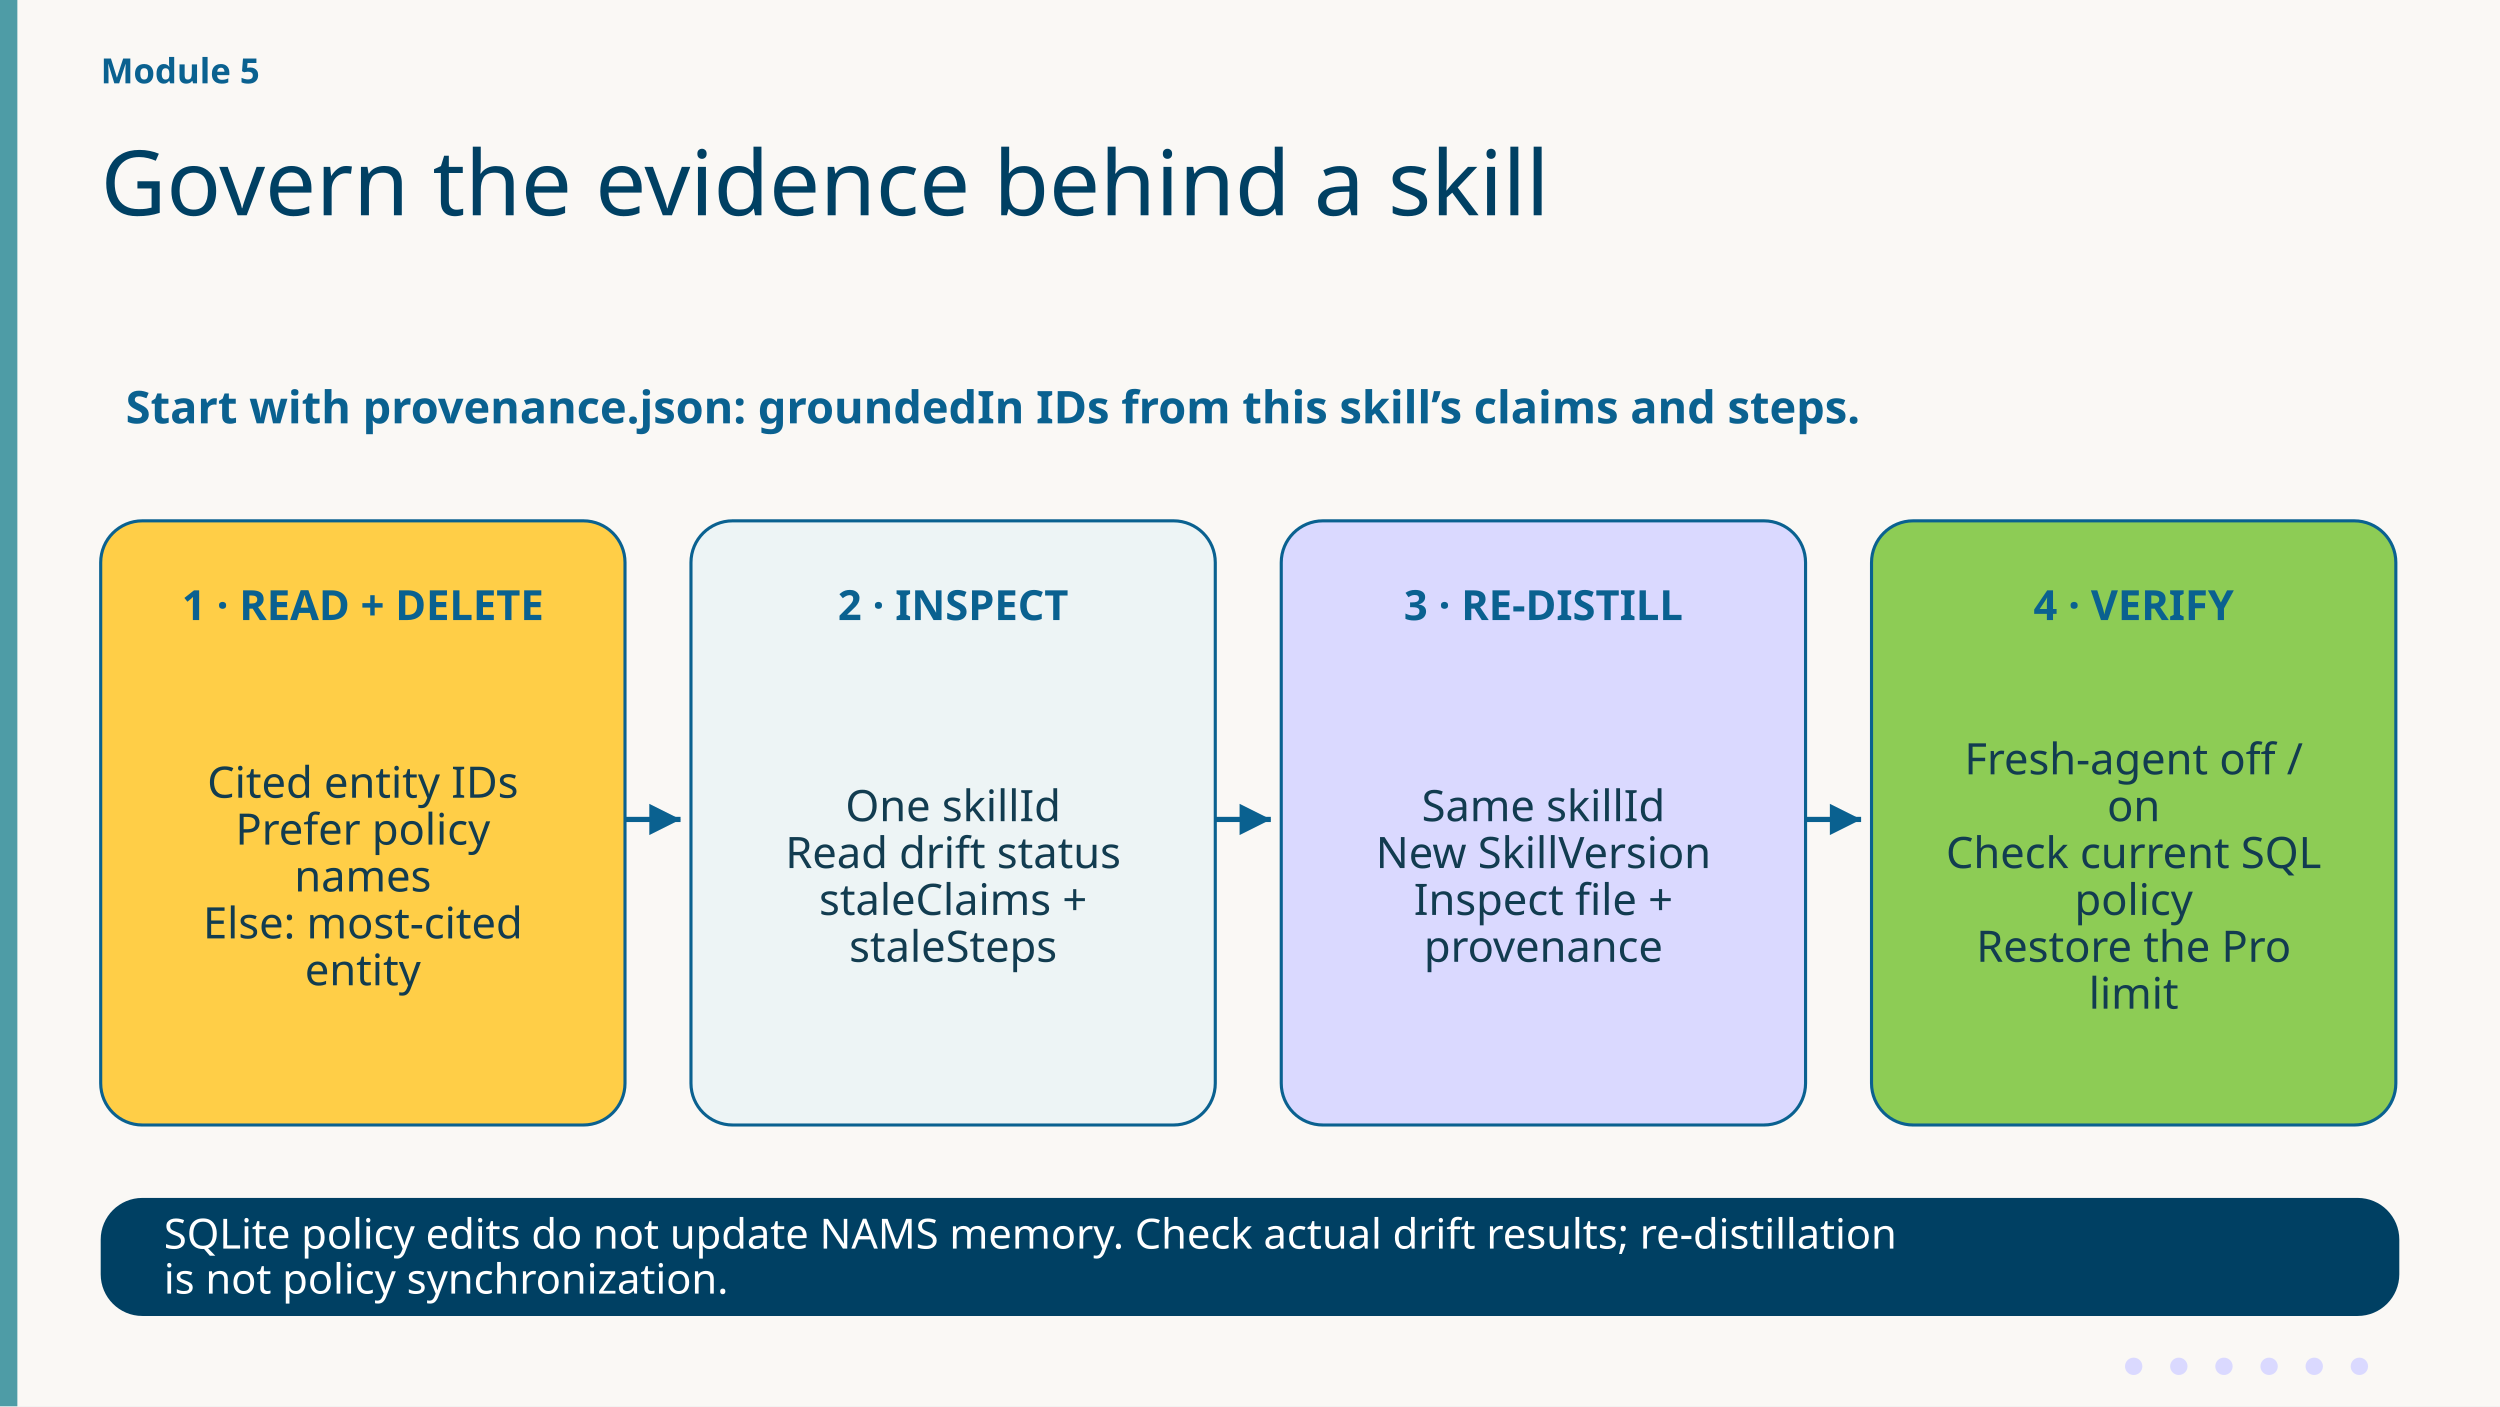
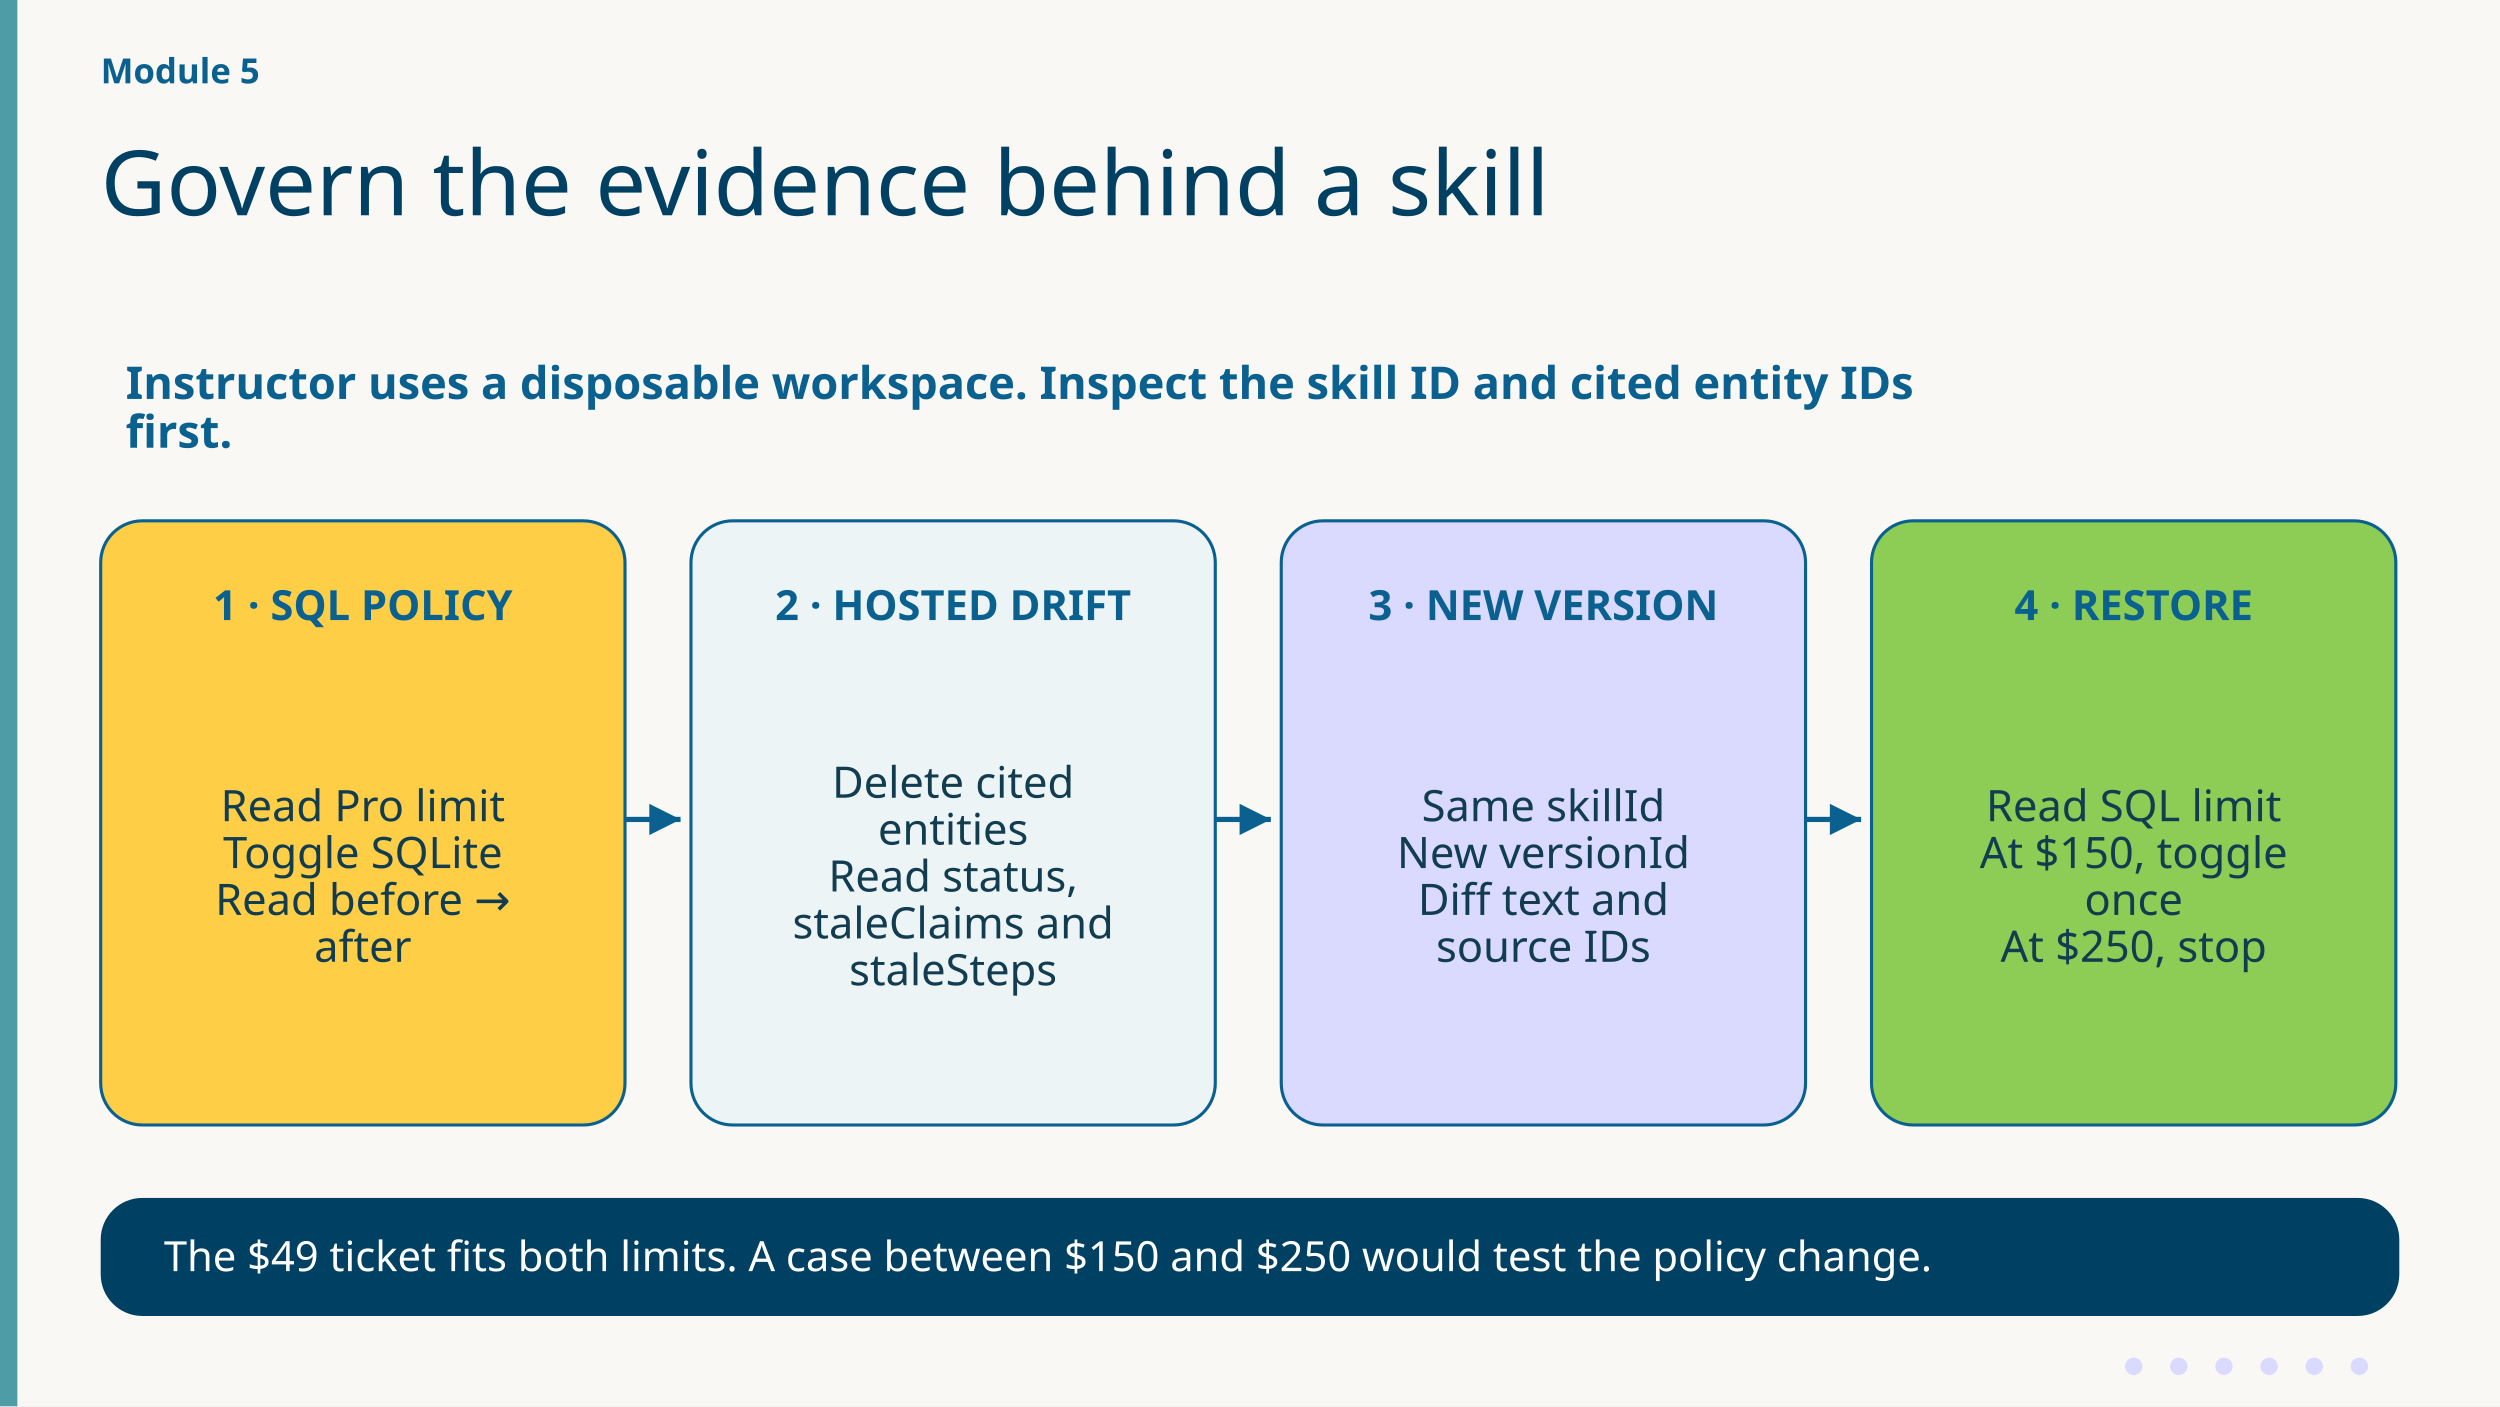
<svg xmlns="http://www.w3.org/2000/svg" width="1440" height="810" viewBox="0 0 720 405" role="img">
  <defs>
    <marker id="arrow" markerWidth="8" markerHeight="8" refX="6" refY="3" orient="auto">
      <path d="M0,0 L6,3 L0,6 Z" fill="#0a6190" />
    </marker>
  </defs>
  <rect width="720" height="405" fill="#faf8f5" />
  <rect width="5" height="405" fill="#4e9ca6" />
  <text x="29" y="24" font-family="Public Sans, sans-serif" font-size="10" font-weight="700" fill="#0a6190">Module 5</text>
  <text x="29" y="62" font-family="Syne, sans-serif" font-size="26" fill="#004063">Govern the evidence behind a skill</text>
  <rect x="29" y="103" width="662" height="29" rx="0" fill="none" stroke="none" stroke-width="1" />
-   <text x="36.2" y="121.92" text-anchor="start" font-family="Public Sans, sans-serif" font-size="13" font-weight="700" fill="#0a6190">Start with provenance.json: groundedIn IDs from this skill’s claims and steps.</text>
+   <text x="36.2" y="114.9" text-anchor="start" font-family="Public Sans, sans-serif" font-size="13" font-weight="700" fill="#0a6190">Instructor uses a disposable workspace. Inspect the skill ID and cited entity IDs</text>
+   <text x="36.2" y="128.94" text-anchor="start" font-family="Public Sans, sans-serif" font-size="13" font-weight="700" fill="#0a6190">first.</text>
  <rect x="29" y="150" width="151" height="174" rx="12" fill="#ffce47" stroke="#0a6190" stroke-width="0.9" />
  <rect x="35" y="159" width="139" height="31" rx="0" fill="none" stroke="none" stroke-width="1" />
-   <text x="104.5" y="178.58" text-anchor="middle" font-family="Public Sans, sans-serif" font-size="12" font-weight="700" fill="#0a6190">1 · READ + DELETE</text>
+   <text x="104.5" y="178.58" text-anchor="middle" font-family="Public Sans, sans-serif" font-size="12" font-weight="700" fill="#0a6190">1 · SQL POLICY</text>
  <rect x="36" y="195" width="137" height="115" rx="0" fill="none" stroke="none" stroke-width="1" />
-   <text x="104.5" y="229.75" text-anchor="middle" font-family="Public Sans, sans-serif" font-size="12.5" font-weight="400" fill="#123c50">Cited entity IDs</text>
-   <text x="104.5" y="243.25" text-anchor="middle" font-family="Public Sans, sans-serif" font-size="12.5" font-weight="400" fill="#123c50">Prefer policy</text>
-   <text x="104.5" y="256.75" text-anchor="middle" font-family="Public Sans, sans-serif" font-size="12.5" font-weight="400" fill="#123c50">names</text>
-   <text x="104.5" y="270.25" text-anchor="middle" font-family="Public Sans, sans-serif" font-size="12.5" font-weight="400" fill="#123c50">Else: most-cited</text>
-   <text x="104.5" y="283.75" text-anchor="middle" font-family="Public Sans, sans-serif" font-size="12.5" font-weight="400" fill="#123c50">entity</text>
+   <text x="104.5" y="236.5" text-anchor="middle" font-family="Public Sans, sans-serif" font-size="12.5" font-weight="400" fill="#123c50">Read Pro limit</text>
+   <text x="104.5" y="250.0" text-anchor="middle" font-family="Public Sans, sans-serif" font-size="12.5" font-weight="400" fill="#123c50">Toggle SQLite</text>
+   <text x="104.5" y="263.5" text-anchor="middle" font-family="Public Sans, sans-serif" font-size="12.5" font-weight="400" fill="#123c50">Read before →</text>
+   <text x="104.5" y="277.0" text-anchor="middle" font-family="Public Sans, sans-serif" font-size="12.5" font-weight="400" fill="#123c50">after</text>
  <rect x="199" y="150" width="151" height="174" rx="12" fill="#edf4f5" stroke="#0a6190" stroke-width="0.9" />
  <rect x="205" y="159" width="139" height="31" rx="0" fill="none" stroke="none" stroke-width="1" />
-   <text x="274.5" y="178.58" text-anchor="middle" font-family="Public Sans, sans-serif" font-size="12" font-weight="700" fill="#0a6190">2 · INSPECT</text>
+   <text x="274.5" y="178.58" text-anchor="middle" font-family="Public Sans, sans-serif" font-size="12" font-weight="700" fill="#0a6190">2 · HOSTED DRIFT</text>
  <rect x="206" y="195" width="137" height="115" rx="0" fill="none" stroke="none" stroke-width="1" />
-   <text x="274.5" y="236.5" text-anchor="middle" font-family="Public Sans, sans-serif" font-size="12.5" font-weight="400" fill="#123c50">One skillId</text>
-   <text x="274.5" y="250.0" text-anchor="middle" font-family="Public Sans, sans-serif" font-size="12.5" font-weight="400" fill="#123c50">Read drift status</text>
-   <text x="274.5" y="263.5" text-anchor="middle" font-family="Public Sans, sans-serif" font-size="12.5" font-weight="400" fill="#123c50">staleClaims +</text>
-   <text x="274.5" y="277.0" text-anchor="middle" font-family="Public Sans, sans-serif" font-size="12.5" font-weight="400" fill="#123c50">staleSteps</text>
+   <text x="274.5" y="229.75" text-anchor="middle" font-family="Public Sans, sans-serif" font-size="12.5" font-weight="400" fill="#123c50">Delete cited</text>
+   <text x="274.5" y="243.25" text-anchor="middle" font-family="Public Sans, sans-serif" font-size="12.5" font-weight="400" fill="#123c50">entities</text>
+   <text x="274.5" y="256.75" text-anchor="middle" font-family="Public Sans, sans-serif" font-size="12.5" font-weight="400" fill="#123c50">Read status,</text>
+   <text x="274.5" y="270.25" text-anchor="middle" font-family="Public Sans, sans-serif" font-size="12.5" font-weight="400" fill="#123c50">staleClaims and</text>
+   <text x="274.5" y="283.75" text-anchor="middle" font-family="Public Sans, sans-serif" font-size="12.5" font-weight="400" fill="#123c50">staleSteps</text>
  <rect x="369" y="150" width="151" height="174" rx="12" fill="#dad9ff" stroke="#0a6190" stroke-width="0.9" />
  <rect x="375" y="159" width="139" height="31" rx="0" fill="none" stroke="none" stroke-width="1" />
-   <text x="444.5" y="178.58" text-anchor="middle" font-family="Public Sans, sans-serif" font-size="12" font-weight="700" fill="#0a6190">3 · RE-DISTILL</text>
+   <text x="444.5" y="178.58" text-anchor="middle" font-family="Public Sans, sans-serif" font-size="12" font-weight="700" fill="#0a6190">3 · NEW VERSION</text>
  <rect x="376" y="195" width="137" height="115" rx="0" fill="none" stroke="none" stroke-width="1" />
  <text x="444.5" y="236.5" text-anchor="middle" font-family="Public Sans, sans-serif" font-size="12.5" font-weight="400" fill="#123c50">Same skillId</text>
-   <text x="444.5" y="250.0" text-anchor="middle" font-family="Public Sans, sans-serif" font-size="12.5" font-weight="400" fill="#123c50">New SkillVersion</text>
-   <text x="444.5" y="263.5" text-anchor="middle" font-family="Public Sans, sans-serif" font-size="12.5" font-weight="400" fill="#123c50">Inspect file +</text>
-   <text x="444.5" y="277.0" text-anchor="middle" font-family="Public Sans, sans-serif" font-size="12.5" font-weight="400" fill="#123c50">provenance</text>
+   <text x="444.5" y="250.0" text-anchor="middle" font-family="Public Sans, sans-serif" font-size="12.5" font-weight="400" fill="#123c50">New versionId</text>
+   <text x="444.5" y="263.5" text-anchor="middle" font-family="Public Sans, sans-serif" font-size="12.5" font-weight="400" fill="#123c50">Diff text and</text>
+   <text x="444.5" y="277.0" text-anchor="middle" font-family="Public Sans, sans-serif" font-size="12.5" font-weight="400" fill="#123c50">source IDs</text>
  <rect x="539" y="150" width="151" height="174" rx="12" fill="#8dcc55" stroke="#0a6190" stroke-width="0.9" />
  <rect x="545" y="159" width="139" height="31" rx="0" fill="none" stroke="none" stroke-width="1" />
-   <text x="614.5" y="178.58" text-anchor="middle" font-family="Public Sans, sans-serif" font-size="12" font-weight="700" fill="#0a6190">4 · VERIFY</text>
+   <text x="614.5" y="178.58" text-anchor="middle" font-family="Public Sans, sans-serif" font-size="12" font-weight="700" fill="#0a6190">4 · RESTORE</text>
  <rect x="546" y="195" width="137" height="115" rx="0" fill="none" stroke="none" stroke-width="1" />
-   <text x="614.5" y="223.0" text-anchor="middle" font-family="Public Sans, sans-serif" font-size="12.5" font-weight="400" fill="#123c50">Fresh-agent off /</text>
-   <text x="614.5" y="236.5" text-anchor="middle" font-family="Public Sans, sans-serif" font-size="12.5" font-weight="400" fill="#123c50">on</text>
-   <text x="614.5" y="250.0" text-anchor="middle" font-family="Public Sans, sans-serif" font-size="12.5" font-weight="400" fill="#123c50">Check current SQL</text>
-   <text x="614.5" y="263.5" text-anchor="middle" font-family="Public Sans, sans-serif" font-size="12.5" font-weight="400" fill="#123c50">policy</text>
-   <text x="614.5" y="277.0" text-anchor="middle" font-family="Public Sans, sans-serif" font-size="12.5" font-weight="400" fill="#123c50">Restore the Pro</text>
-   <text x="614.5" y="290.5" text-anchor="middle" font-family="Public Sans, sans-serif" font-size="12.5" font-weight="400" fill="#123c50">limit</text>
+   <text x="614.5" y="236.5" text-anchor="middle" font-family="Public Sans, sans-serif" font-size="12.5" font-weight="400" fill="#123c50">Read SQL limit</text>
+   <text x="614.5" y="250.0" text-anchor="middle" font-family="Public Sans, sans-serif" font-size="12.5" font-weight="400" fill="#123c50">At $150, toggle</text>
+   <text x="614.5" y="263.5" text-anchor="middle" font-family="Public Sans, sans-serif" font-size="12.5" font-weight="400" fill="#123c50">once</text>
+   <text x="614.5" y="277.0" text-anchor="middle" font-family="Public Sans, sans-serif" font-size="12.5" font-weight="400" fill="#123c50">At $250, stop</text>
  <line x1="180" y1="236" x2="196" y2="236" stroke="#0a6190" stroke-width="1.5" marker-end="url(#arrow)" />
  <line x1="350" y1="236" x2="366" y2="236" stroke="#0a6190" stroke-width="1.5" marker-end="url(#arrow)" />
  <line x1="520" y1="236" x2="536" y2="236" stroke="#0a6190" stroke-width="1.5" marker-end="url(#arrow)" />
  <rect x="29" y="345" width="662" height="34" rx="12" fill="#004063" stroke="none" stroke-width="1" />
  <rect x="40" y="345" width="640" height="34" rx="0" fill="none" stroke="none" stroke-width="1" />
-   <text x="47.2" y="359.6" text-anchor="start" font-family="Public Sans, sans-serif" font-size="12" font-weight="400" fill="#ffffff">SQLite policy edits do not update NAMS memory. Check actual drift results; re-distillation</text>
-   <text x="47.2" y="372.56" text-anchor="start" font-family="Public Sans, sans-serif" font-size="12" font-weight="400" fill="#ffffff">is not policy synchronization.</text>
+   <text x="47.2" y="366.08" text-anchor="start" font-family="Public Sans, sans-serif" font-size="12" font-weight="400" fill="#ffffff">The $49 ticket fits both limits. A case between $150 and $250 would test the policy change.</text>
  <circle cx="614.5" cy="393.5" r="2.5" fill="#dad9ff" stroke="none" stroke-width="1" />
  <circle cx="627.5" cy="393.5" r="2.5" fill="#dad9ff" stroke="none" stroke-width="1" />
  <circle cx="640.5" cy="393.5" r="2.5" fill="#dad9ff" stroke="none" stroke-width="1" />
  <circle cx="653.5" cy="393.5" r="2.5" fill="#dad9ff" stroke="none" stroke-width="1" />
  <circle cx="666.5" cy="393.5" r="2.5" fill="#dad9ff" stroke="none" stroke-width="1" />
  <circle cx="679.5" cy="393.5" r="2.5" fill="#dad9ff" stroke="none" stroke-width="1" />
</svg>
